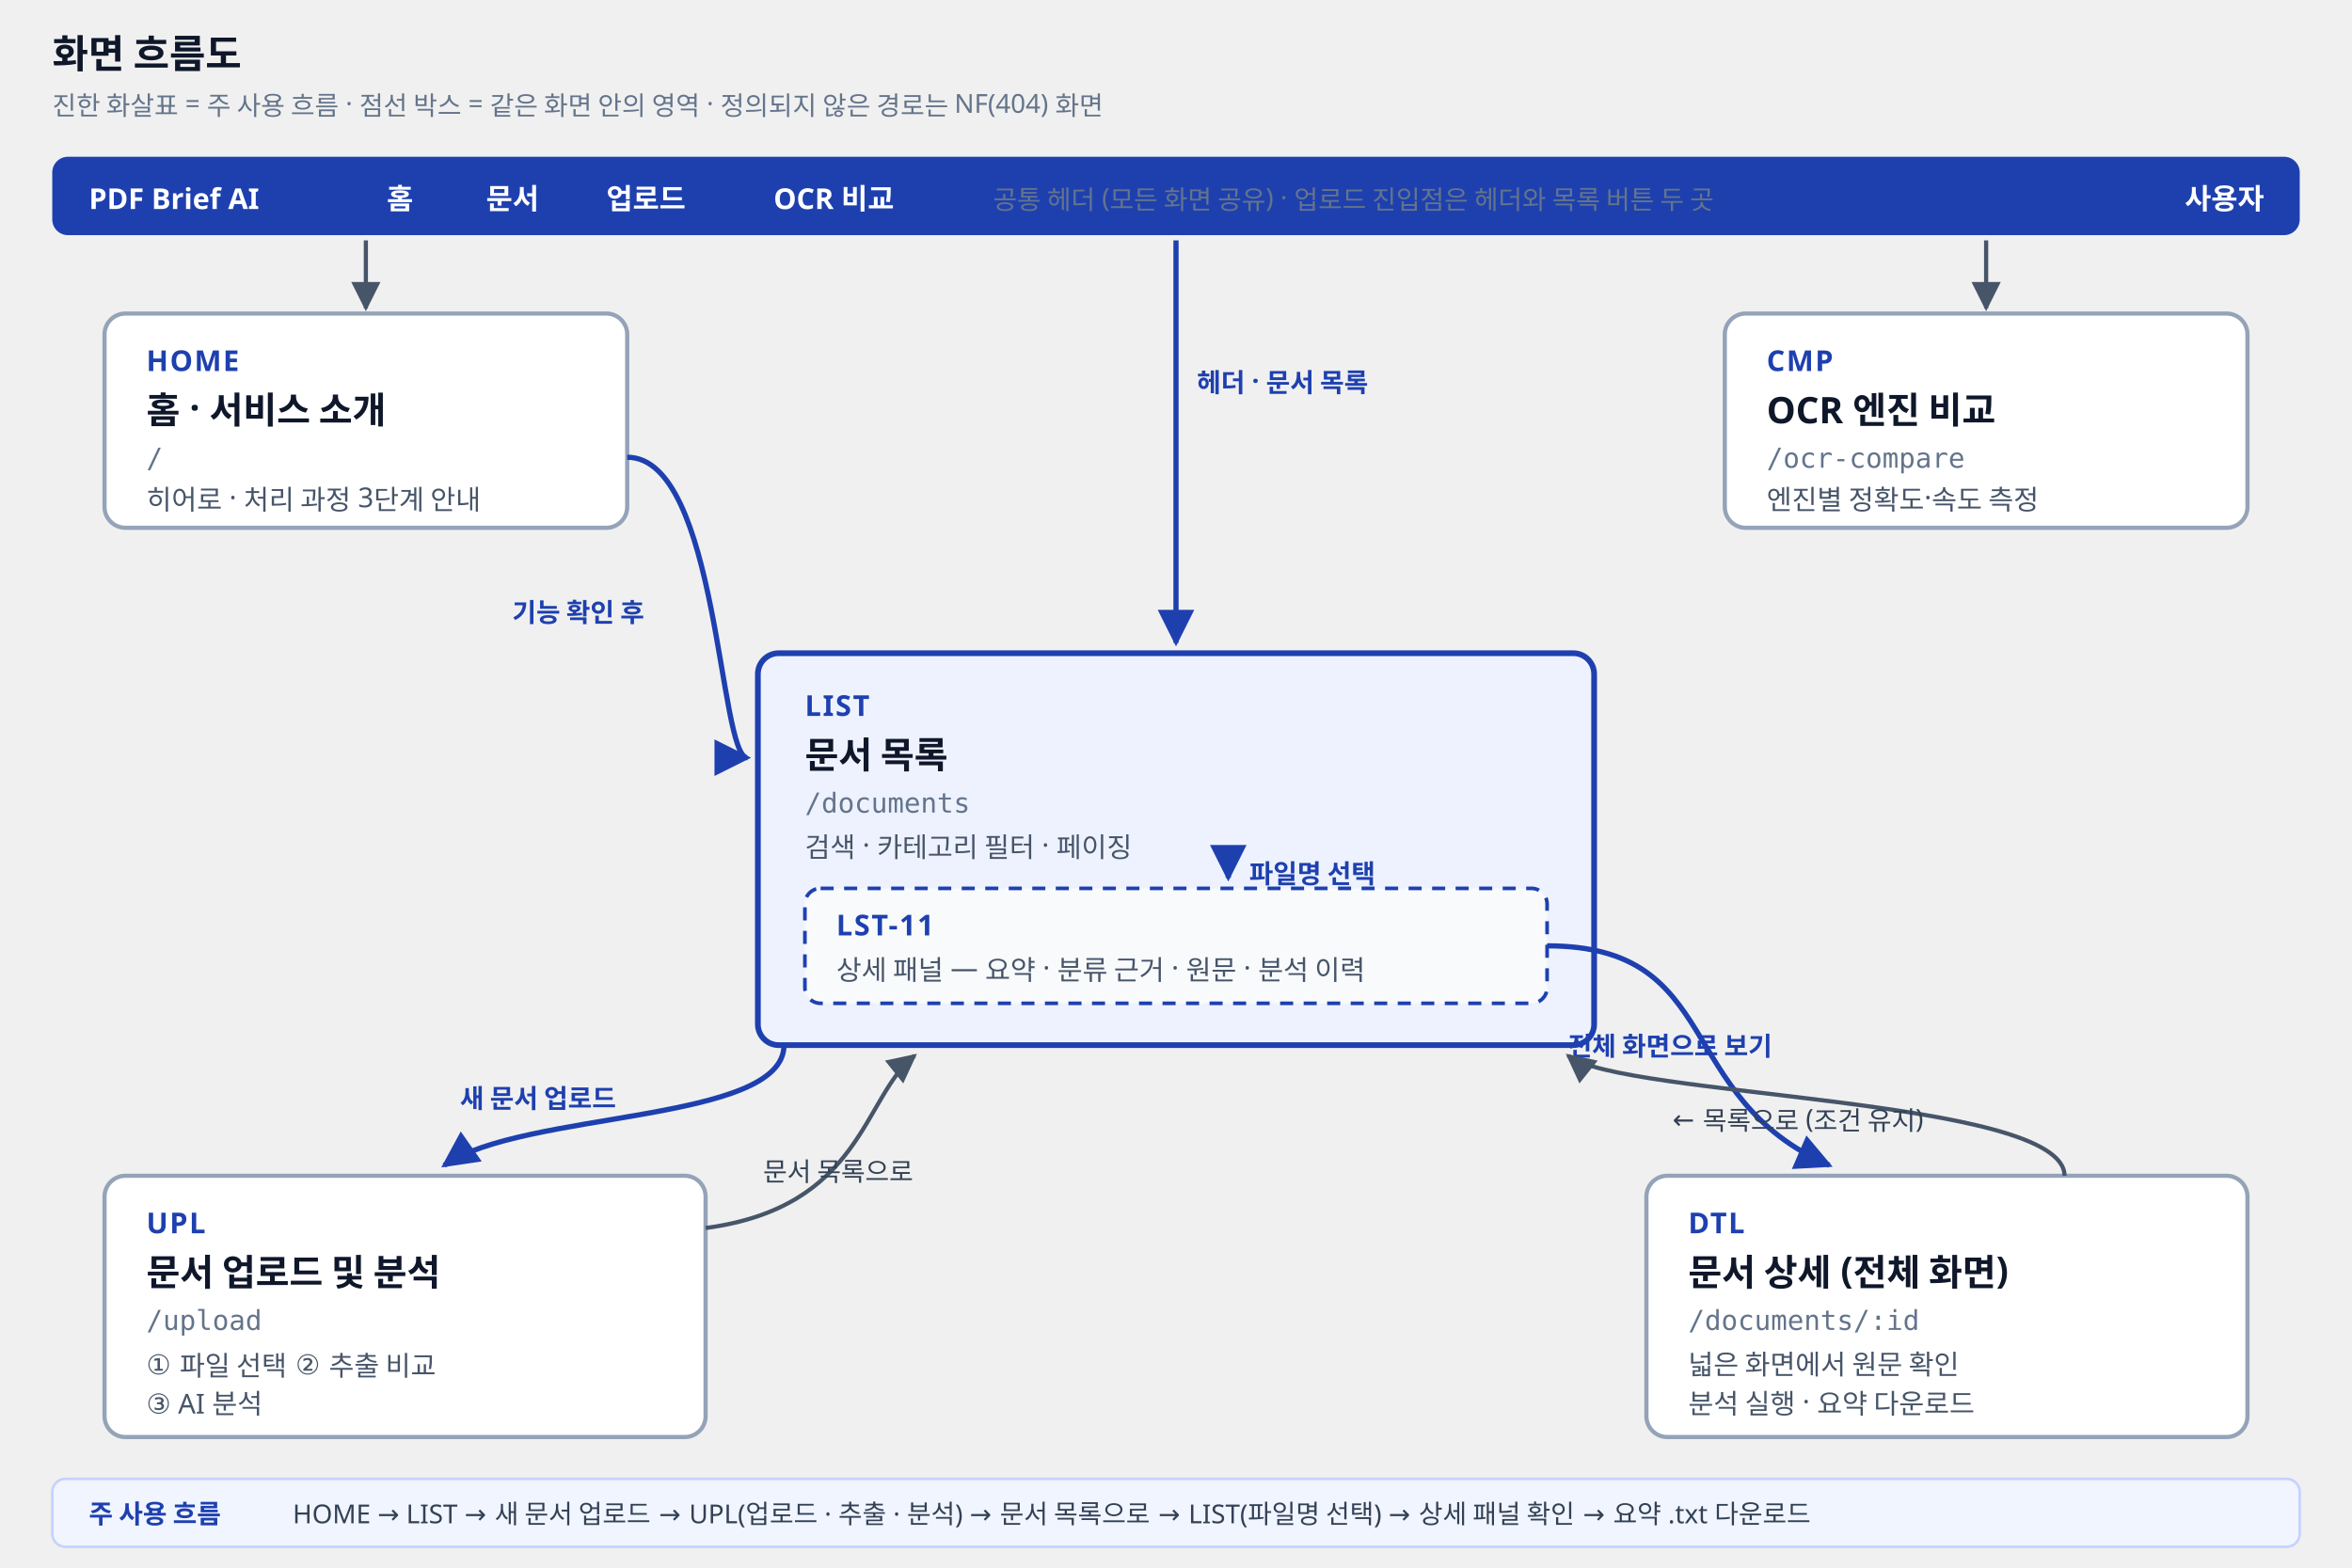
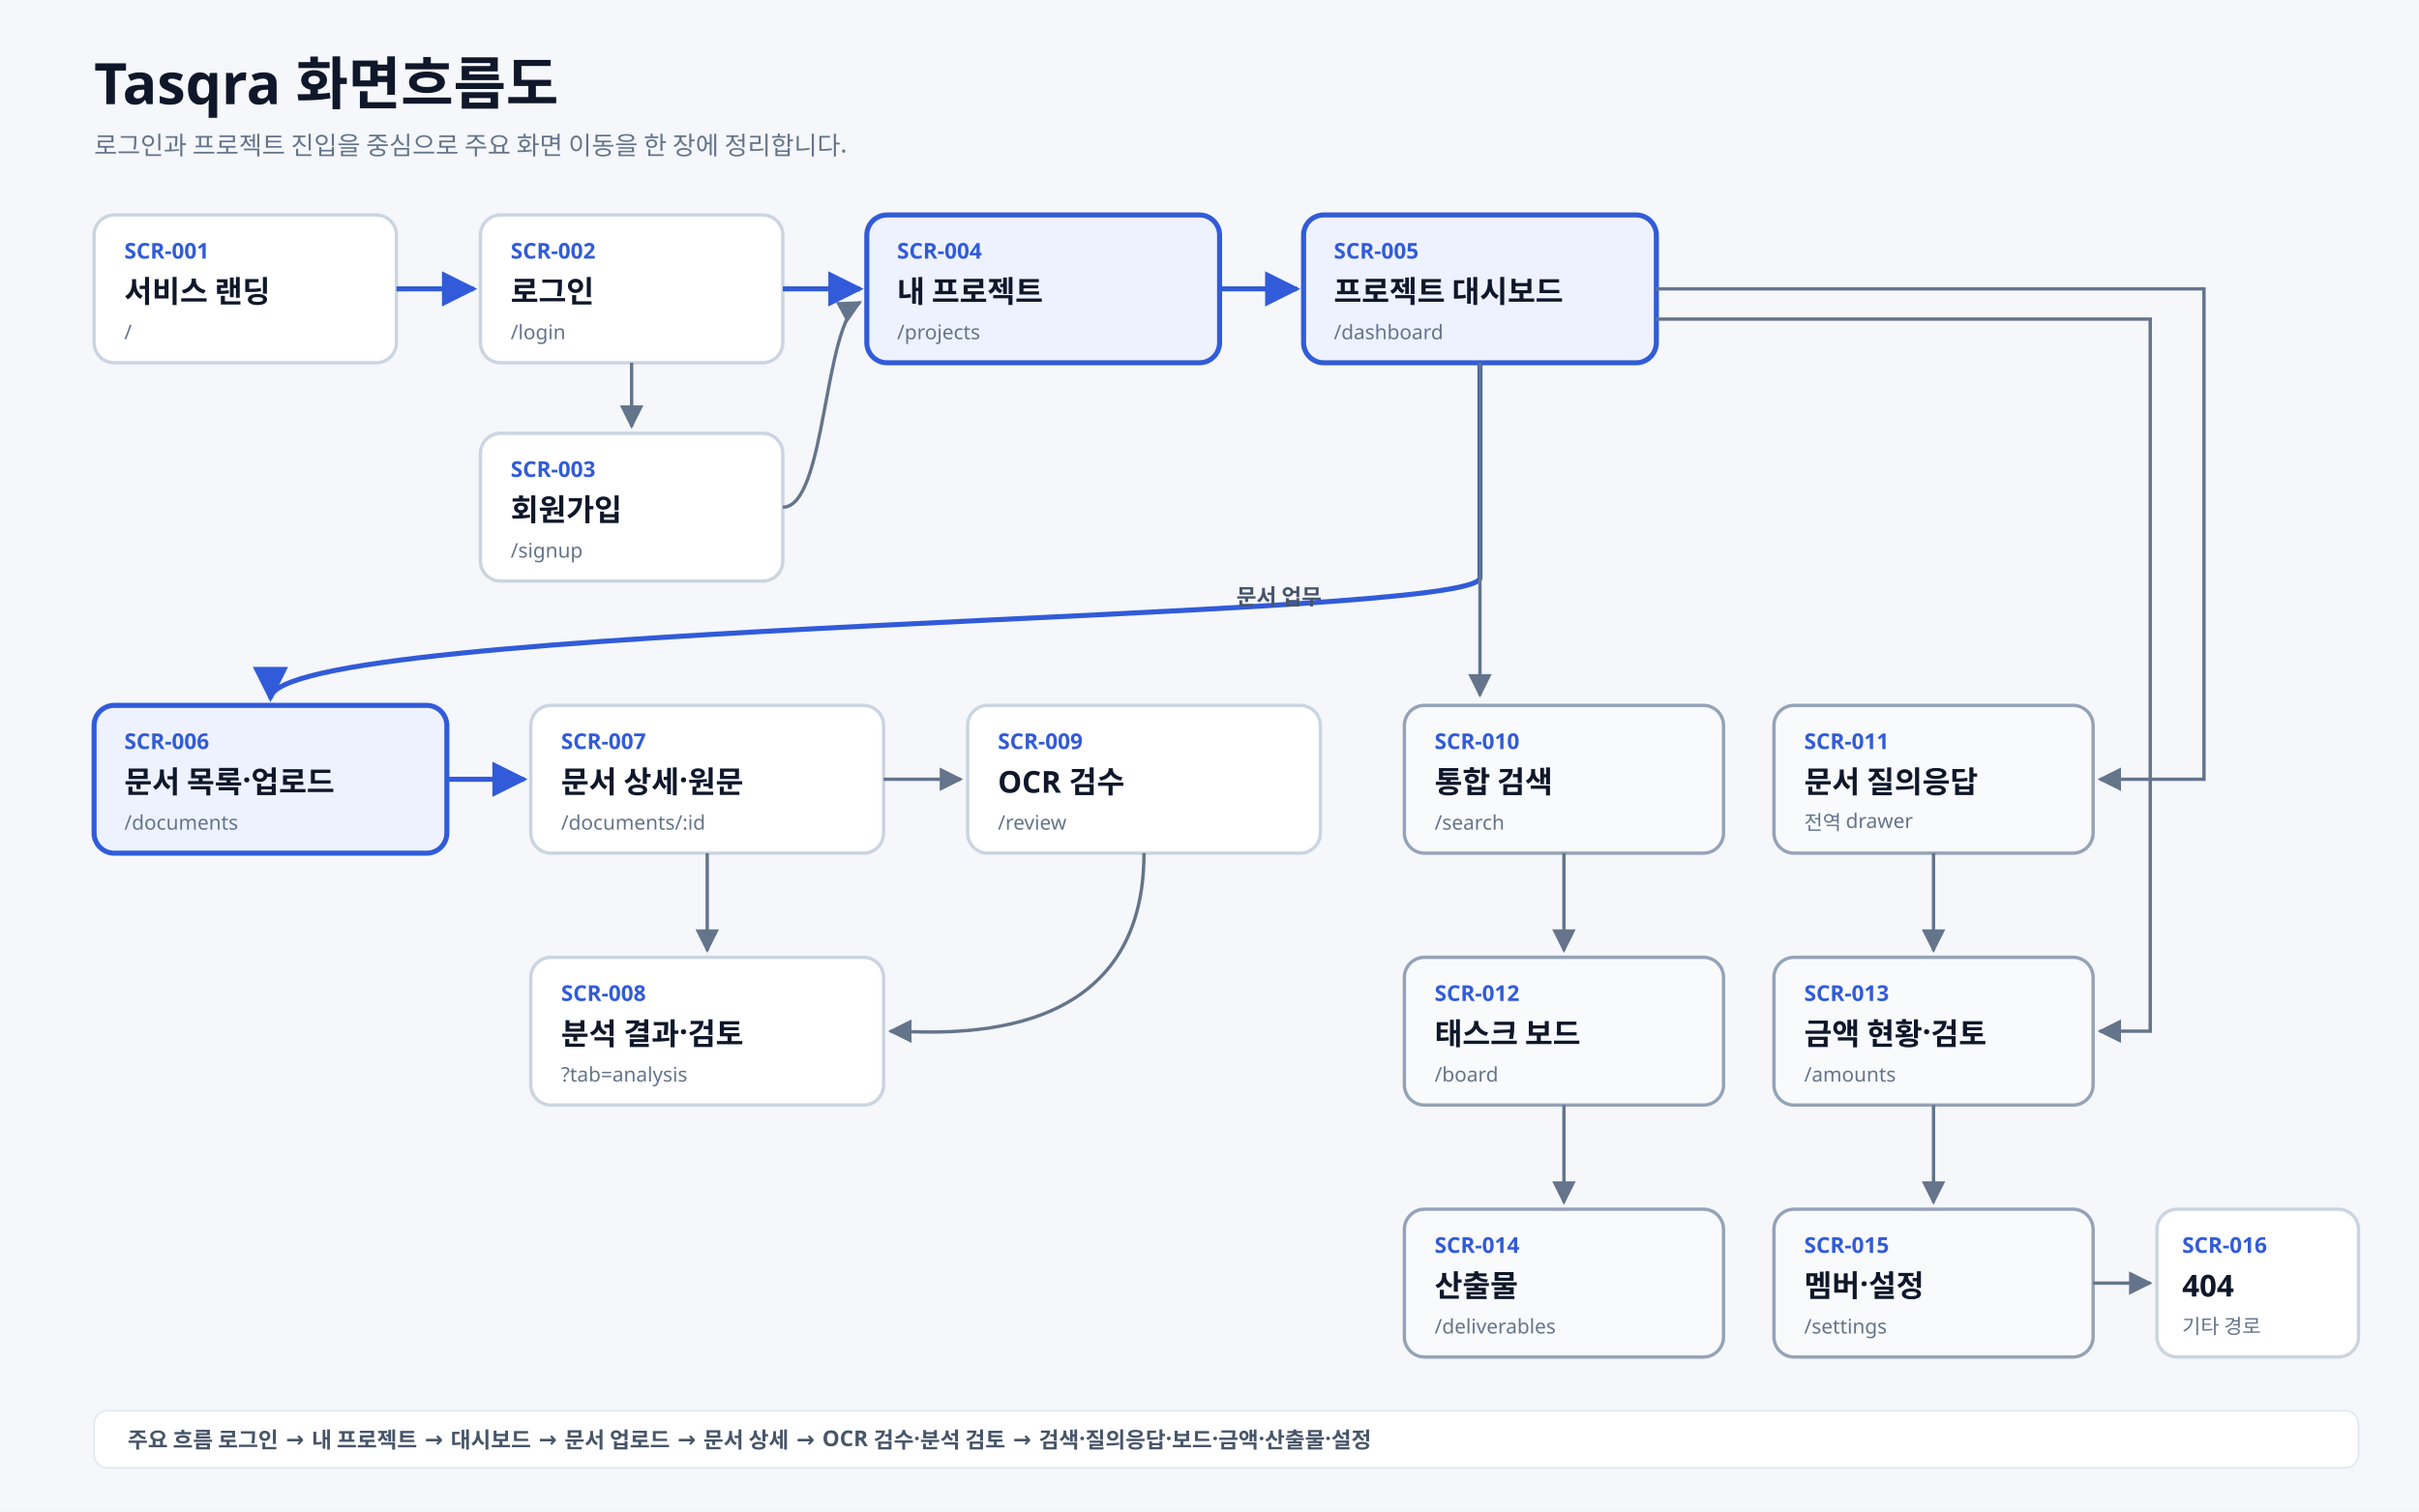
- <svg xmlns="http://www.w3.org/2000/svg" viewBox="0 0 900 600" width="900" height="600" font-family="'Malgun Gothic','맑은 고딕',sans-serif">
+ <svg xmlns="http://www.w3.org/2000/svg" viewBox="0 0 1440 900" width="1440" height="900" role="img" aria-labelledby="title desc">
  <defs>
-     <marker id="arrow" viewBox="0 0 10 10" refX="9" refY="5" markerWidth="7" markerHeight="7" orient="auto-start-reverse">
-       <path d="M 0 0 L 10 5 L 0 10 z" fill="#475569" />
+     <marker id="a" viewBox="0 0 10 10" refX="9" refY="5" markerWidth="7" markerHeight="7" orient="auto">
+       <path d="M0 0L10 5L0 10Z" fill="#64748b" />
    </marker>
-     <marker id="arrowAccent" viewBox="0 0 10 10" refX="9" refY="5" markerWidth="7" markerHeight="7" orient="auto-start-reverse">
-       <path d="M 0 0 L 10 5 L 0 10 z" fill="#1e40af" />
+     <marker id="aa" viewBox="0 0 10 10" refX="9" refY="5" markerWidth="7" markerHeight="7" orient="auto">
+       <path d="M0 0L10 5L0 10Z" fill="#315bd8" />
    </marker>
+     <style>@font-face{font-family:'Noto Sans KR';src:url('포트폴리오/NotoSansKR.ttf') format('truetype');font-weight:100 900}text{font-family:'Noto Sans KR',Pretendard,'Malgun Gothic',sans-serif}.title{font-size:34px;font-weight:850;fill:#0f172a}.node{fill:#fff;stroke:#cbd5e1;stroke-width:2}.main{fill:#eef2ff;stroke:#315bd8;stroke-width:3}.sub{fill:#f8fafc;stroke:#94a3b8;stroke-width:2}.id{font-size:13px;font-weight:850;fill:#315bd8}.name{font-size:18px;font-weight:800;fill:#0f172a}.route{font-size:12px;fill:#64748b}.line{stroke:#64748b;stroke-width:2;fill:none;marker-end:url(#a)}.lineA{stroke:#315bd8;stroke-width:3;fill:none;marker-end:url(#aa)}.label{font-size:13px;font-weight:700;fill:#475569}</style>
  </defs>
-   <style>
-     .box  { fill:#ffffff; stroke:#94a3b8; stroke-width:1.6; rx:8; }
-     .main { fill:#eef2ff; stroke:#1e40af; stroke-width:2.2; rx:8; }
-     .panel{ fill:#f8fafc; stroke:#1e40af; stroke-width:1.4; stroke-dasharray:5 4; rx:6; }
-     .navbar { fill:#1e40af; rx:6; }
-     .id   { font-size:11px; fill:#1e40af; font-weight:700; letter-spacing:.6px; }
-     .name { font-size:14px; fill:#0f172a; font-weight:700; }
-     .url  { font-size:10.5px; fill:#64748b; font-family:Consolas,monospace; }
-     .desc { font-size:10.5px; fill:#475569; }
-     .navtxt { font-size:11px; fill:#ffffff; font-weight:600; }
-     .line { stroke:#475569; stroke-width:1.6; fill:none; marker-end:url(#arrow); }
-     .lineA{ stroke:#1e40af; stroke-width:2; fill:none; marker-end:url(#arrowAccent); }
-     .lbl  { font-size:10px; fill:#334155; }
-     .lblA { font-size:10px; fill:#1e40af; font-weight:600; }
-     .title{ font-size:15px; fill:#0f172a; font-weight:700; }
-     .note { font-size:10px; fill:#64748b; }
-   </style>
-   <text class="title" x="20" y="26">화면 흐름도</text>
-   <text class="note" x="20" y="44">진한 화살표 = 주 사용 흐름 · 점선 박스 = 같은 화면 안의 영역 · 정의되지 않은 경로는 NF(404) 화면</text>
-   <rect class="navbar" x="20" y="60" width="860" height="30" />
-   <text class="navtxt" x="34" y="80">PDF Brief AI</text>
-   <text class="navtxt" x="148" y="80">홈</text>
-   <text class="navtxt" x="186" y="80">문서</text>
-   <text class="navtxt" x="232" y="80">업로드</text>
-   <text class="navtxt" x="296" y="80">OCR 비교</text>
-   <text class="navtxt" x="836" y="80">사용자</text>
-   <text class="note" x="380" y="80" fill="#c7d2fe">공통 헤더 (모든 화면 공유) · 업로드 진입점은 헤더와 목록 버튼 두 곳</text>
-   <rect class="box" x="40" y="120" width="200" height="82" />
-   <text class="id" x="56" y="142">HOME</text>
-   <text class="name" x="56" y="162">홈 · 서비스 소개</text>
-   <text class="url" x="56" y="179">/</text>
-   <text class="desc" x="56" y="195">히어로 · 처리 과정 3단계 안내</text>
-   <rect class="box" x="660" y="120" width="200" height="82" />
-   <text class="id" x="676" y="142">CMP</text>
-   <text class="name" x="676" y="162">OCR 엔진 비교</text>
-   <text class="url" x="676" y="179">/ocr-compare</text>
-   <text class="desc" x="676" y="195">엔진별 정확도·속도 측정</text>
-   <rect class="main" x="290" y="250" width="320" height="150" />
-   <text class="id" x="308" y="274">LIST</text>
-   <text class="name" x="308" y="294">문서 목록</text>
-   <text class="url" x="308" y="311">/documents</text>
-   <text class="desc" x="308" y="328">검색 · 카테고리 필터 · 페이징</text>
-   <rect class="panel" x="308" y="340" width="284" height="44" />
-   <text class="id" x="320" y="358">LST-11</text>
-   <text class="desc" x="320" y="375">상세 패널 — 요약 · 분류 근거 · 원문 · 분석 이력</text>
-   <rect class="box" x="40" y="450" width="230" height="100" />
-   <text class="id" x="56" y="472">UPL</text>
-   <text class="name" x="56" y="492">문서 업로드 및 분석</text>
-   <text class="url" x="56" y="509">/upload</text>
-   <text class="desc" x="56" y="526">① 파일 선택 ② 추출 비교</text>
-   <text class="desc" x="56" y="541">③ AI 분석</text>
-   <rect class="box" x="630" y="450" width="230" height="100" />
-   <text class="id" x="646" y="472">DTL</text>
-   <text class="name" x="646" y="492">문서 상세 (전체 화면)</text>
-   <text class="url" x="646" y="509">/documents/:id</text>
-   <text class="desc" x="646" y="526">넓은 화면에서 원문 확인</text>
-   <text class="desc" x="646" y="541">분석 실행 · 요약 다운로드</text>
-   <path class="line" d="M 140 92 L 140 118" />
-   <path class="line" d="M 760 92 L 760 118" />
-   <path class="lineA" d="M 450 92 L 450 246" />
-   <text class="lblA" x="458" y="150">헤더 · 문서 목록</text>
-   <path class="lineA" d="M 240 175 C 275 175, 275 290, 286 290" />
-   <text class="lblA" x="196" y="238">기능 확인 후</text>
-   <path class="lineA" d="M 300 400 C 300 430, 200 425, 170 446" />
-   <text class="lblA" x="176" y="424">새 문서 업로드</text>
-   <path class="line" d="M 270 470 C 330 462, 330 420, 350 404" />
-   <text class="lbl" x="292" y="452">문서 목록으로</text>
-   <path class="lineA" d="M 592 362 C 660 362, 640 420, 700 446" />
-   <text class="lblA" x="600" y="404">전체 화면으로 보기</text>
-   <path class="line" d="M 790 450 C 790 420, 620 420, 600 404" />
-   <text class="lbl" x="640" y="432">← 목록으로 (조건 유지)</text>
-   <path class="lineA" d="M 470 332 L 470 336" />
-   <text class="lblA" x="478" y="338">파일명 선택</text>
-   <rect x="20" y="566" width="860" height="26" fill="#f1f5ff" stroke="#c7d2fe" rx="5" />
-   <text class="lblA" x="34" y="583">주 사용 흐름</text>
-   <text class="lbl" x="112" y="583">HOME → LIST → 새 문서 업로드 → UPL(업로드 · 추출 · 분석) → 문서 목록으로 → LIST(파일명 선택) → 상세 패널 확인 → 요약 .txt 다운로드</text>
+   <rect width="1440" height="900" fill="#f5f7fb" />
+   <text class="title" x="56" y="62">Tasqra 화면흐름도</text>
+   <text x="56" y="92" font-size="15" fill="#64748b">로그인과 프로젝트 진입을 중심으로 주요 화면 이동을 한 장에 정리합니다.</text>
+   <g transform="translate(56 128)">
+     <rect class="node" width="180" height="88" rx="12" />
+     <text class="id" x="18" y="26">SCR-001</text>
+     <text class="name" x="18" y="52">서비스 랜딩</text>
+     <text class="route" x="18" y="74">/</text>
+   </g>
+   <g transform="translate(286 128)">
+     <rect class="node" width="180" height="88" rx="12" />
+     <text class="id" x="18" y="26">SCR-002</text>
+     <text class="name" x="18" y="52">로그인</text>
+     <text class="route" x="18" y="74">/login</text>
+   </g>
+   <g transform="translate(286 258)">
+     <rect class="node" width="180" height="88" rx="12" />
+     <text class="id" x="18" y="26">SCR-003</text>
+     <text class="name" x="18" y="52">회원가입</text>
+     <text class="route" x="18" y="74">/signup</text>
+   </g>
+   <g transform="translate(516 128)">
+     <rect class="main" width="210" height="88" rx="12" />
+     <text class="id" x="18" y="26">SCR-004</text>
+     <text class="name" x="18" y="52">내 프로젝트</text>
+     <text class="route" x="18" y="74">/projects</text>
+   </g>
+   <g transform="translate(776 128)">
+     <rect class="main" width="210" height="88" rx="12" />
+     <text class="id" x="18" y="26">SCR-005</text>
+     <text class="name" x="18" y="52">프로젝트 대시보드</text>
+     <text class="route" x="18" y="74">/dashboard</text>
+   </g>
+   <path class="lineA" d="M236 172H282" />
+   <path class="line" d="M376 216V254" />
+   <path class="line" d="M466 302C492 302 490 192 512 180" />
+   <path class="lineA" d="M466 172H512" />
+   <path class="lineA" d="M726 172H772" />
+   <g transform="translate(56 420)">
+     <rect class="main" width="210" height="88" rx="12" />
+     <text class="id" x="18" y="26">SCR-006</text>
+     <text class="name" x="18" y="52">문서 목록·업로드</text>
+     <text class="route" x="18" y="74">/documents</text>
+   </g>
+   <g transform="translate(316 420)">
+     <rect class="node" width="210" height="88" rx="12" />
+     <text class="id" x="18" y="26">SCR-007</text>
+     <text class="name" x="18" y="52">문서 상세·원문</text>
+     <text class="route" x="18" y="74">/documents/:id</text>
+   </g>
+   <g transform="translate(576 420)">
+     <rect class="node" width="210" height="88" rx="12" />
+     <text class="id" x="18" y="26">SCR-009</text>
+     <text class="name" x="18" y="52">OCR 검수</text>
+     <text class="route" x="18" y="74">/review</text>
+   </g>
+   <g transform="translate(316 570)">
+     <rect class="node" width="210" height="88" rx="12" />
+     <text class="id" x="18" y="26">SCR-008</text>
+     <text class="name" x="18" y="52">분석 결과·검토</text>
+     <text class="route" x="18" y="74">?tab=analysis</text>
+   </g>
+   <path class="lineA" d="M266 464H312" />
+   <path class="line" d="M526 464H572" />
+   <path class="line" d="M421 508V566" />
+   <path class="line" d="M681 508C681 628 555 614 530 614" />
+   <path class="lineA" d="M881 216V344C881 370 161 370 161 416" />
+   <text class="label" x="736" y="360">문서 업무</text>
+   <g transform="translate(836 420)">
+     <rect class="sub" width="190" height="88" rx="12" />
+     <text class="id" x="18" y="26">SCR-010</text>
+     <text class="name" x="18" y="52">통합 검색</text>
+     <text class="route" x="18" y="74">/search</text>
+   </g>
+   <g transform="translate(1056 420)">
+     <rect class="sub" width="190" height="88" rx="12" />
+     <text class="id" x="18" y="26">SCR-011</text>
+     <text class="name" x="18" y="52">문서 질의응답</text>
+     <text class="route" x="18" y="74">전역 drawer</text>
+   </g>
+   <g transform="translate(836 570)">
+     <rect class="sub" width="190" height="88" rx="12" />
+     <text class="id" x="18" y="26">SCR-012</text>
+     <text class="name" x="18" y="52">태스크 보드</text>
+     <text class="route" x="18" y="74">/board</text>
+   </g>
+   <g transform="translate(1056 570)">
+     <rect class="sub" width="190" height="88" rx="12" />
+     <text class="id" x="18" y="26">SCR-013</text>
+     <text class="name" x="18" y="52">금액 현황·검토</text>
+     <text class="route" x="18" y="74">/amounts</text>
+   </g>
+   <g transform="translate(836 720)">
+     <rect class="sub" width="190" height="88" rx="12" />
+     <text class="id" x="18" y="26">SCR-014</text>
+     <text class="name" x="18" y="52">산출물</text>
+     <text class="route" x="18" y="74">/deliverables</text>
+   </g>
+   <g transform="translate(1056 720)">
+     <rect class="sub" width="190" height="88" rx="12" />
+     <text class="id" x="18" y="26">SCR-015</text>
+     <text class="name" x="18" y="52">멤버·설정</text>
+     <text class="route" x="18" y="74">/settings</text>
+   </g>
+   <path class="line" d="M986 172H1312V464H1250" />
+   <path class="line" d="M986 190H1280V614H1250" />
+   <path class="line" d="M881 216V414" />
+   <path class="line" d="M931 508V566" />
+   <path class="line" d="M1151 508V566" />
+   <path class="line" d="M931 658V716" />
+   <path class="line" d="M1151 658V716" />
+   <g transform="translate(1284 720)">
+     <rect class="node" width="120" height="88" rx="12" />
+     <text class="id" x="15" y="26">SCR-016</text>
+     <text class="name" x="15" y="52">404</text>
+     <text class="route" x="15" y="74">기타 경로</text>
+   </g>
+   <path class="line" d="M1246 764H1280" />
+   <rect x="56" y="840" width="1348" height="34" rx="8" fill="#fff" stroke="#e2e8f0" />
+   <text x="76" y="862" font-size="13" font-weight="700" fill="#475569">주요 흐름  로그인 → 내 프로젝트 → 대시보드 → 문서 업로드 → 문서 상세 → OCR 검수·분석 검토 → 검색·질의응답·보드·금액·산출물·설정</text>
</svg>
